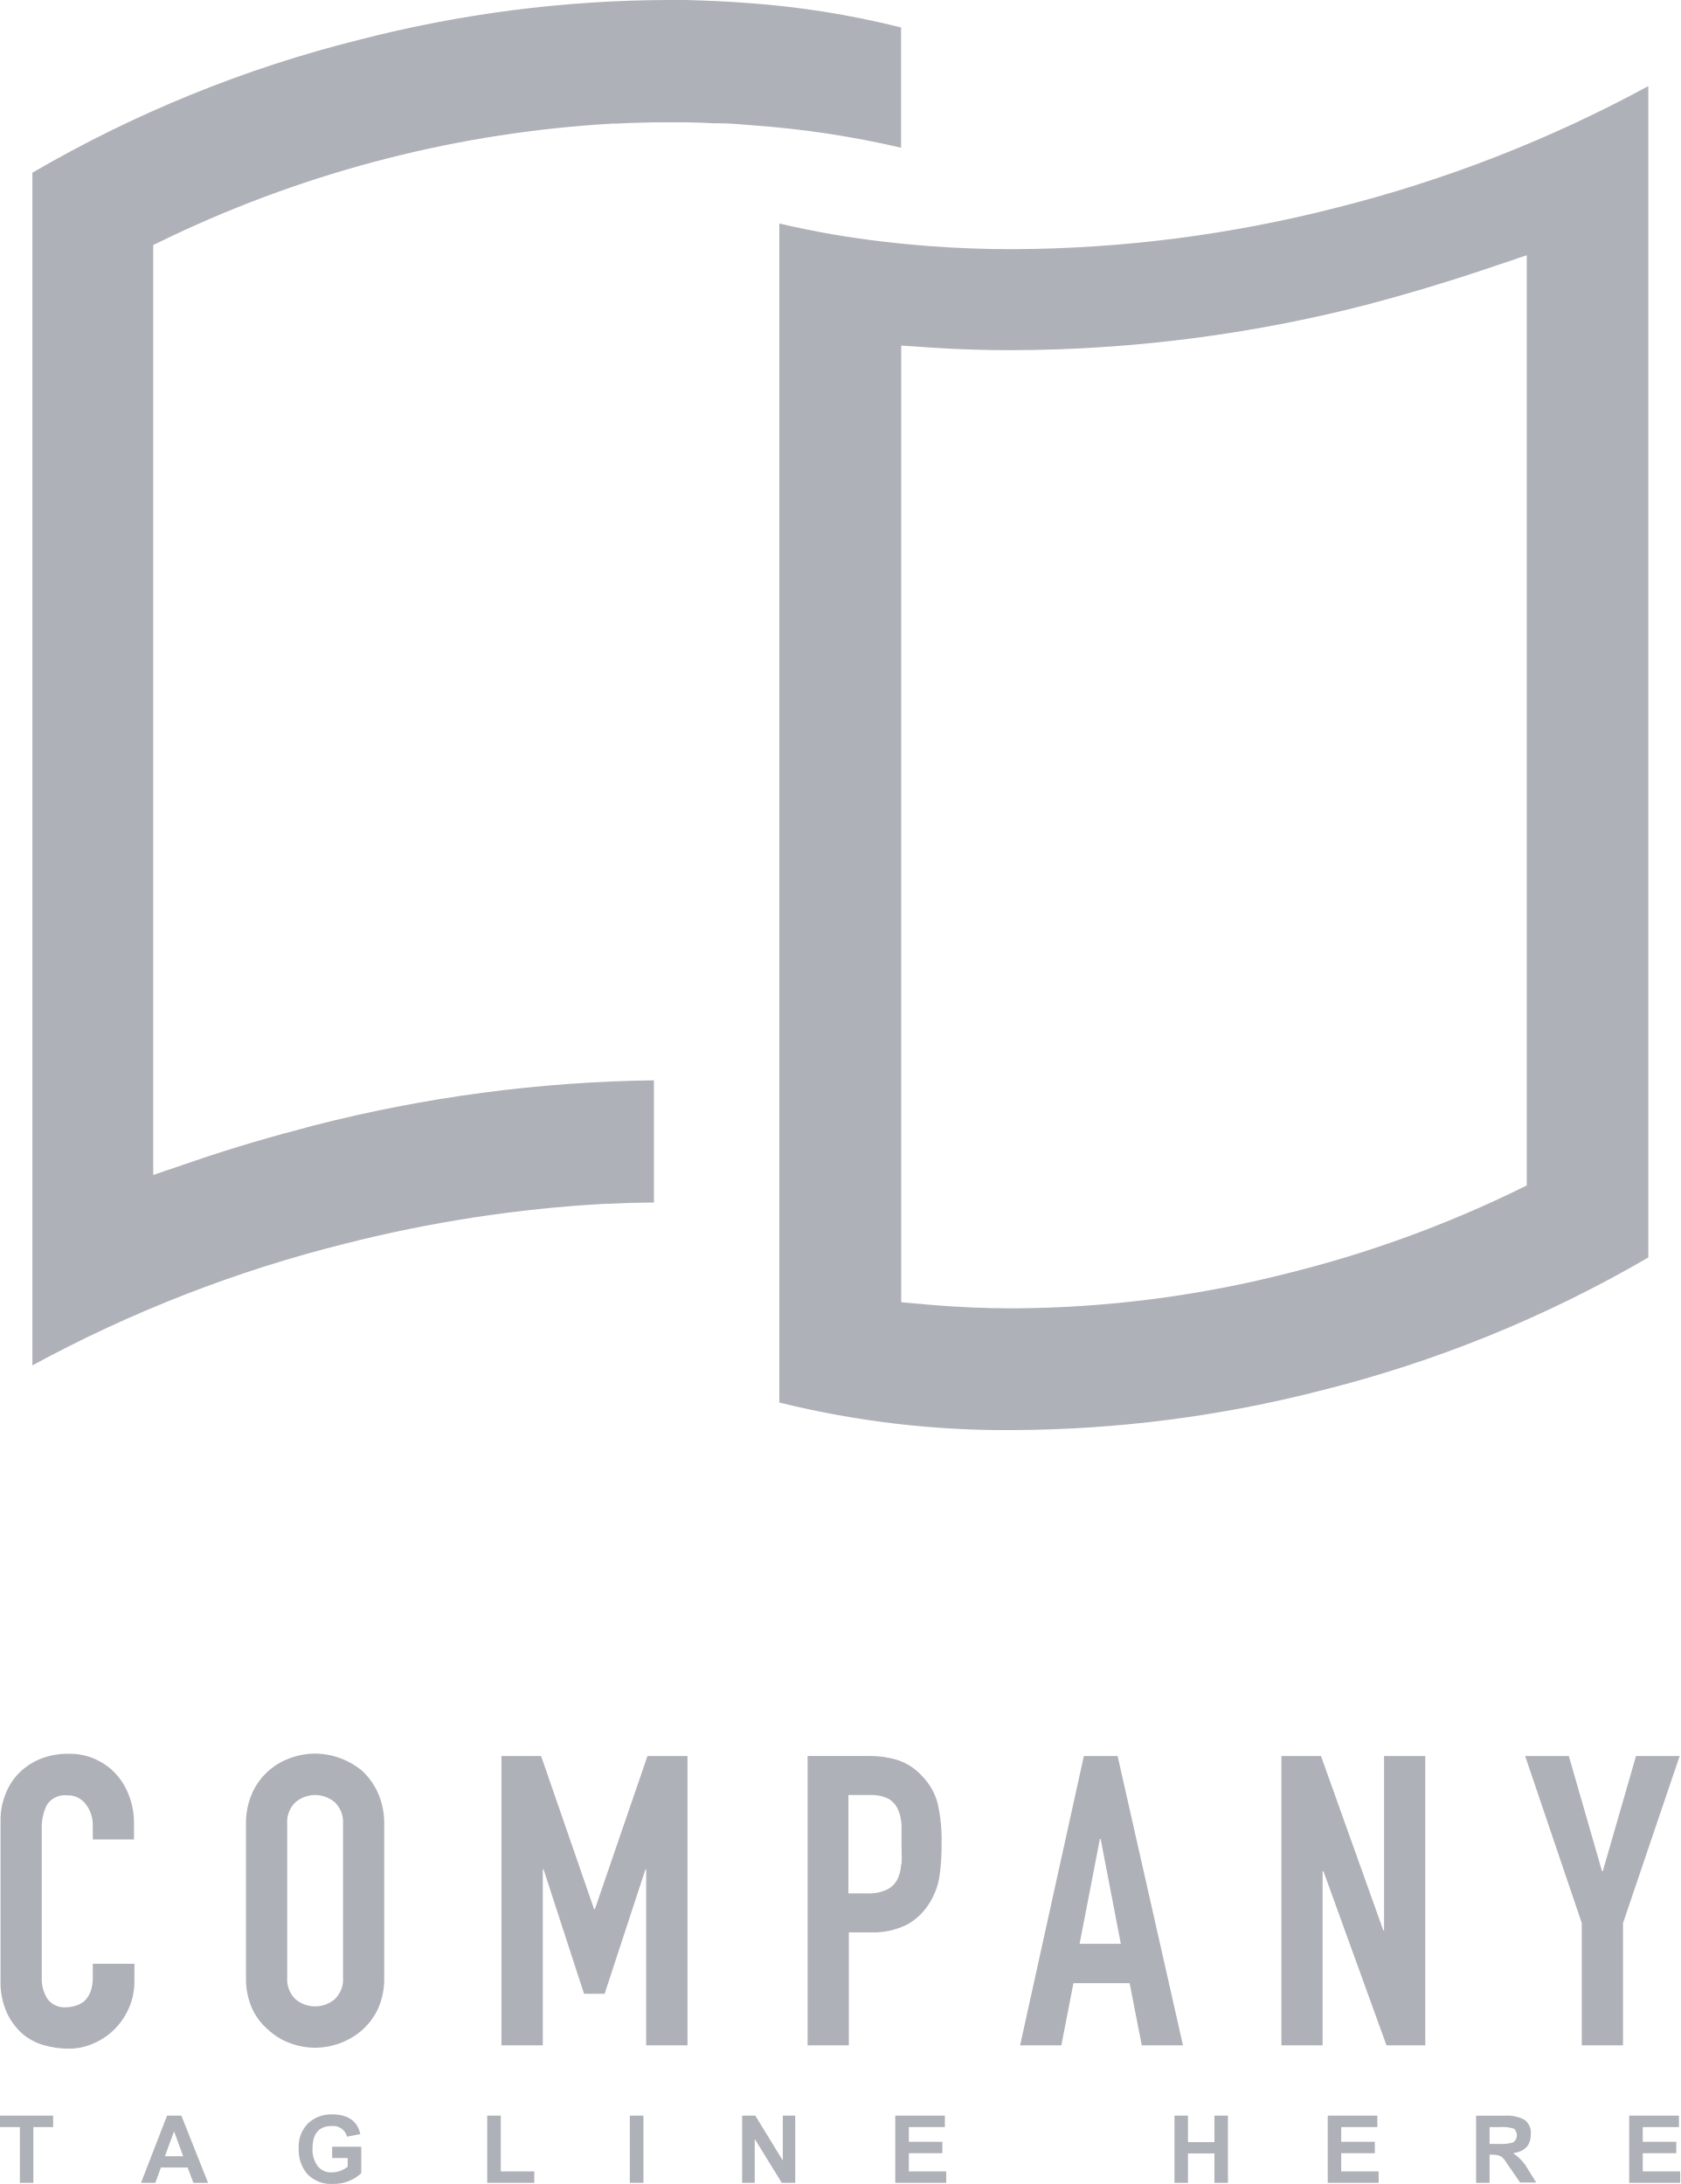
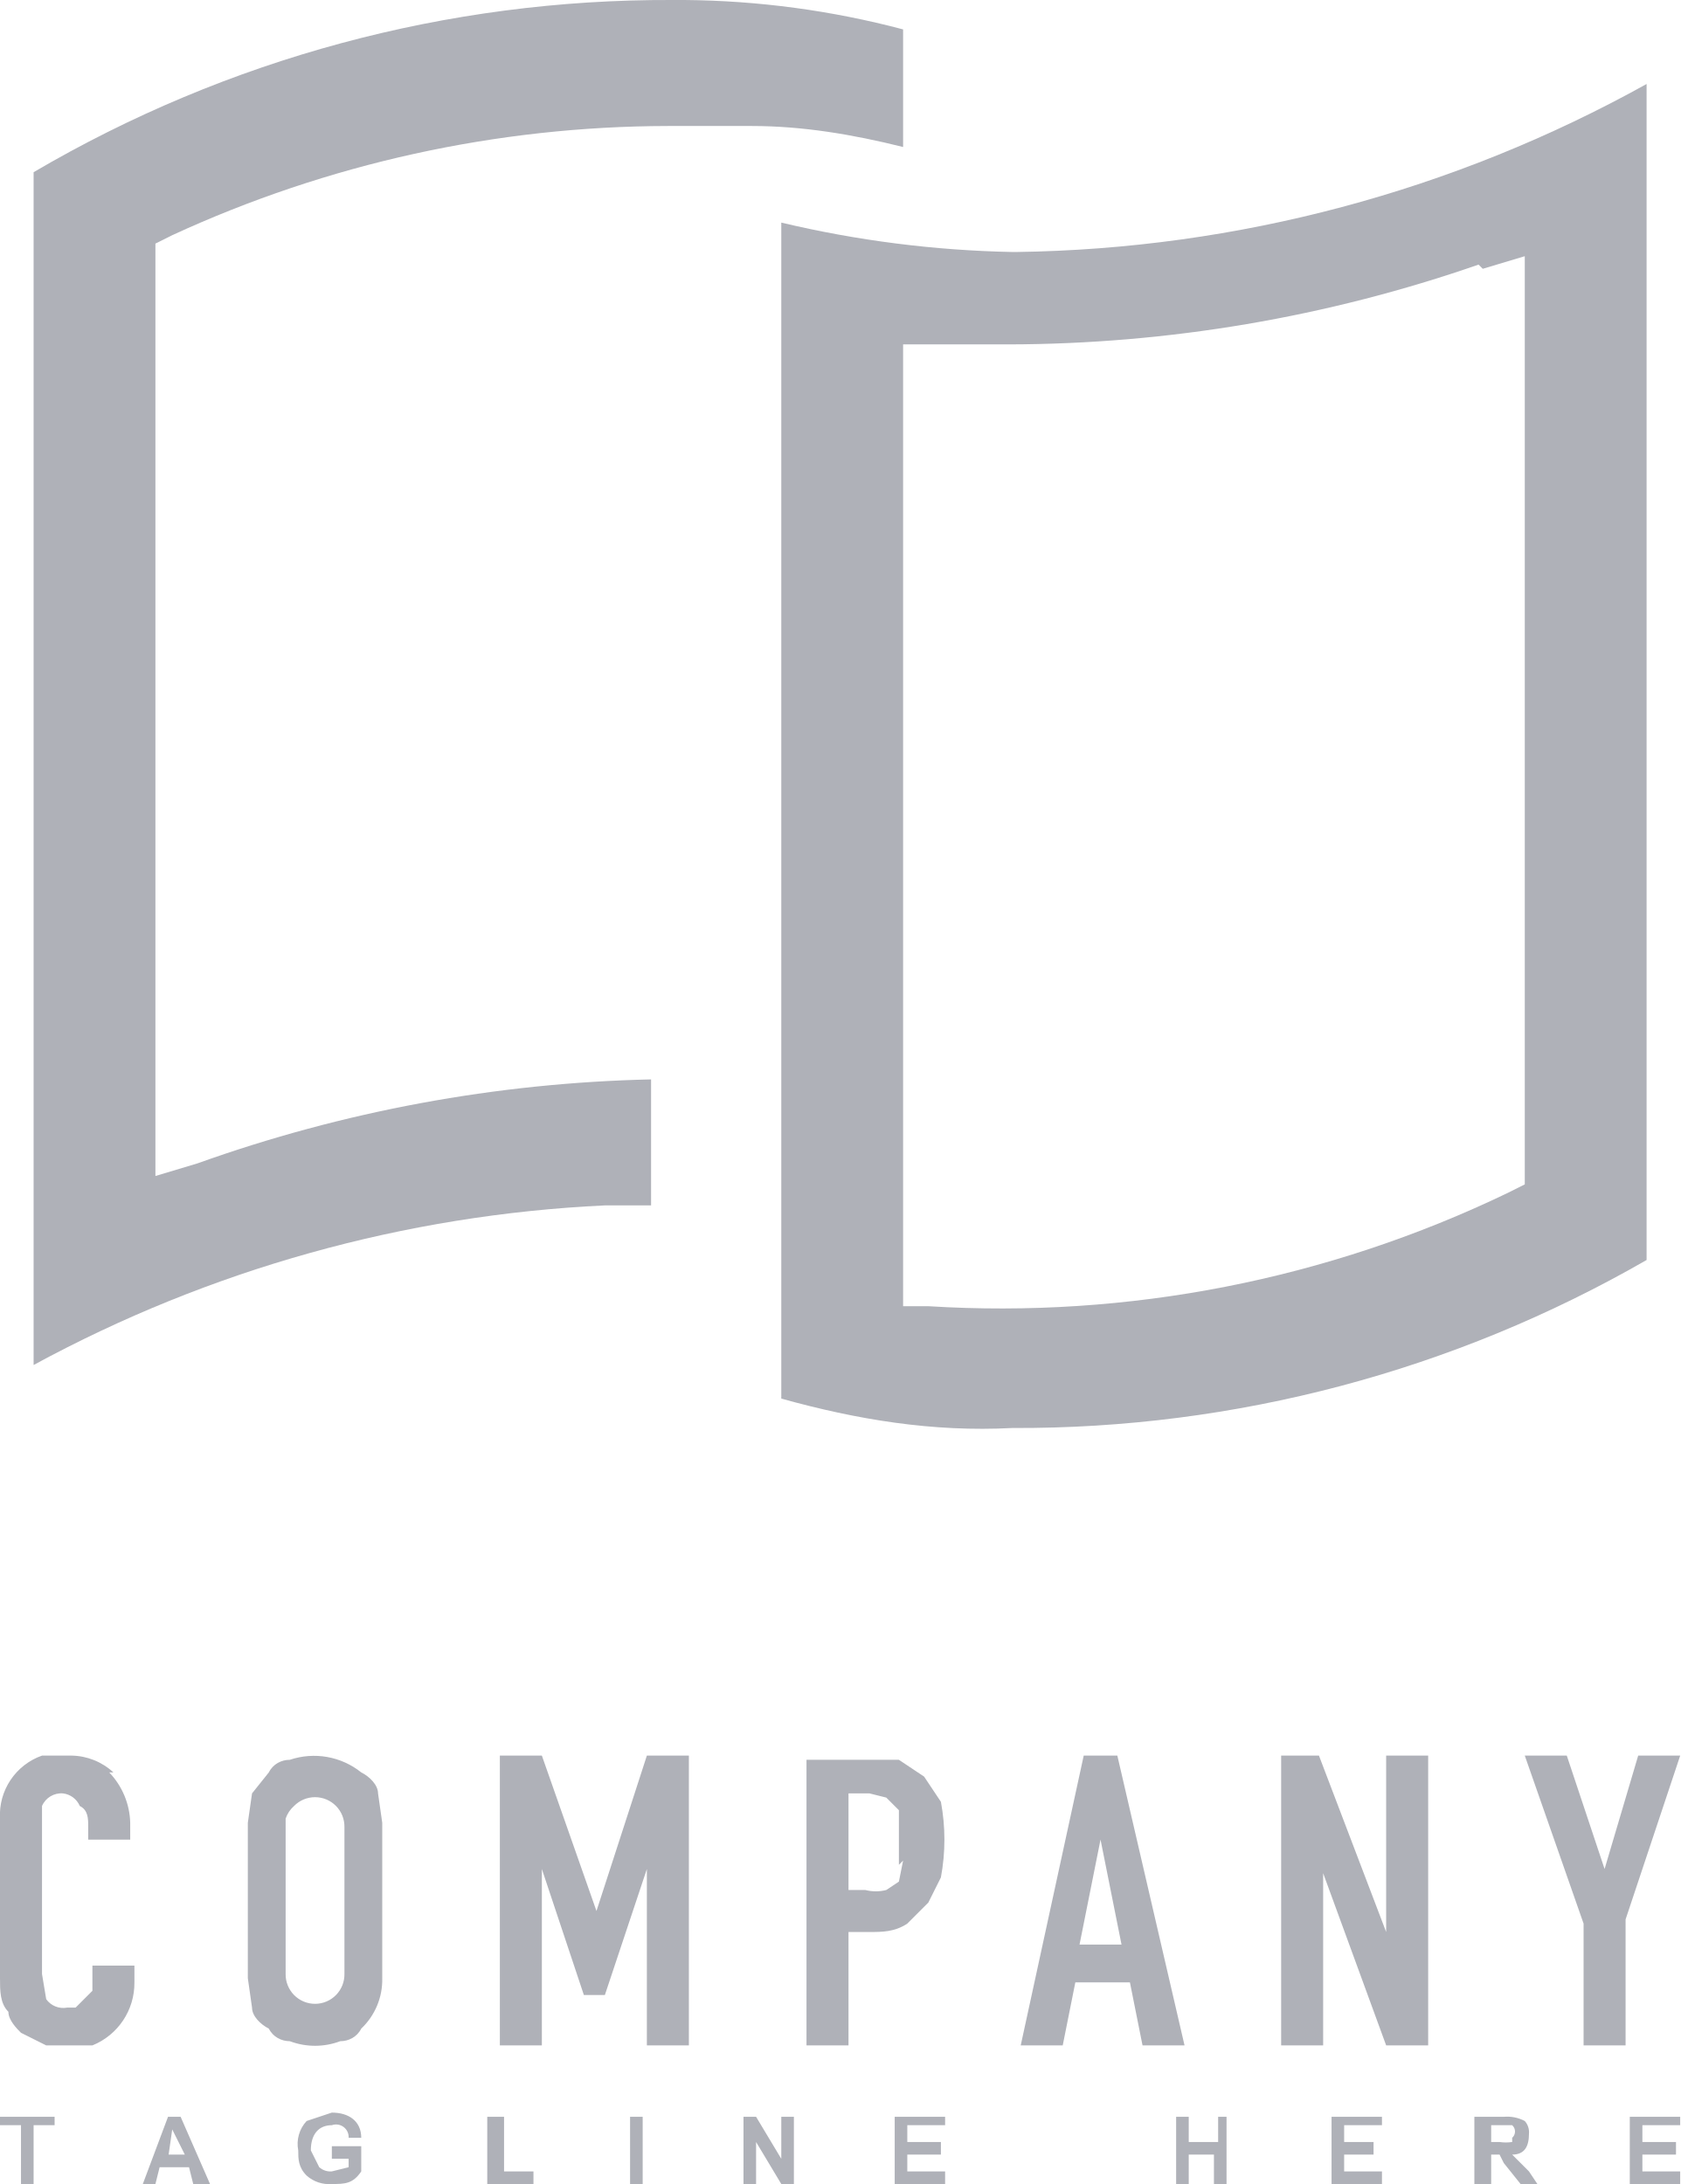
- <svg xmlns="http://www.w3.org/2000/svg" width="40" height="52" viewBox="0 0 40 52" fill="none">
-   <path d="M16.977 2.935H17.113C17.366 2.935 17.64 2.96 17.91 2.983C19.103 3.067 20.287 3.246 21.452 3.517V0.654C20.253 0.353 19.03 0.158 17.797 0.071C17.328 0.036 16.83 0.013 16.319 0H15.892C13.417 0.009 10.953 0.327 8.555 0.946C5.825 1.627 3.205 2.693 0.771 4.112V32.509C3.114 31.236 5.607 30.264 8.191 29.617C10.232 29.097 12.317 28.776 14.419 28.661H14.503C14.854 28.643 15.206 28.633 15.568 28.631V25.722C12.837 25.757 10.119 26.118 7.473 26.797C6.494 27.052 5.548 27.326 4.66 27.631L3.648 27.975V5.833L4.08 5.625C7.382 4.06 10.952 3.149 14.596 2.942C14.627 2.94 14.657 2.94 14.688 2.942C15.09 2.922 15.495 2.912 15.892 2.912H16.327H16.347C16.557 2.917 16.767 2.922 16.977 2.935Z" fill="#AFB1B8" />
-   <path d="M24.111 5.933C23.446 5.933 22.788 5.91 22.153 5.861C21.394 5.805 20.615 5.714 19.876 5.589C19.426 5.513 18.983 5.421 18.553 5.322V33.394C20.374 33.844 22.244 34.065 24.119 34.05C26.593 34.039 29.057 33.723 31.455 33.106C34.186 32.424 36.807 31.358 39.241 29.94V2.05C36.899 3.322 34.407 4.294 31.824 4.943C29.303 5.591 26.713 5.923 24.111 5.933ZM35.335 6.418L36.347 6.078V28.226L35.915 28.435C34.255 29.224 32.523 29.847 30.741 30.294C28.578 30.853 26.355 31.141 24.121 31.151C23.453 31.151 22.791 31.123 22.148 31.067L21.455 31.006V28.318V8.229L22.262 8.282C22.849 8.32 23.456 8.338 24.116 8.338C26.952 8.328 29.775 7.966 32.522 7.26C33.466 7.011 34.404 6.731 35.335 6.418Z" fill="#AFB1B8" />
-   <path d="M2.737 42.212C2.592 42.062 2.416 41.943 2.222 41.865C2.029 41.786 1.82 41.75 1.612 41.757C1.389 41.754 1.168 41.796 0.961 41.879C0.772 41.955 0.6 42.068 0.455 42.212C0.313 42.357 0.201 42.53 0.129 42.721C0.05 42.921 0.01 43.134 0.013 43.349V47.143C0.004 47.41 0.055 47.676 0.162 47.921C0.252 48.116 0.381 48.289 0.541 48.43C0.693 48.557 0.871 48.65 1.063 48.699C1.247 48.751 1.438 48.778 1.629 48.778C1.841 48.78 2.05 48.735 2.241 48.646C2.431 48.563 2.603 48.444 2.747 48.295C2.888 48.148 3.001 47.975 3.079 47.786C3.16 47.595 3.201 47.389 3.2 47.181V46.757H2.209V47.095C2.211 47.21 2.192 47.325 2.15 47.433C2.118 47.514 2.069 47.587 2.006 47.647C1.945 47.696 1.874 47.733 1.799 47.756C1.732 47.778 1.662 47.79 1.591 47.791C1.503 47.802 1.413 47.788 1.331 47.753C1.25 47.717 1.179 47.66 1.126 47.588C1.032 47.436 0.987 47.258 0.994 47.08V43.542C0.988 43.346 1.03 43.151 1.116 42.975C1.167 42.895 1.24 42.831 1.326 42.791C1.412 42.75 1.507 42.735 1.601 42.746C1.687 42.743 1.772 42.761 1.849 42.798C1.926 42.836 1.993 42.891 2.044 42.96C2.155 43.106 2.213 43.285 2.209 43.469V43.797H3.19V43.41C3.192 43.183 3.151 42.958 3.069 42.746C2.995 42.548 2.883 42.366 2.737 42.212Z" fill="#AFB1B8" />
-   <path d="M8.629 42.169C8.312 41.902 7.913 41.755 7.5 41.752C7.298 41.753 7.098 41.789 6.908 41.859C6.716 41.928 6.538 42.033 6.385 42.169C6.221 42.317 6.089 42.498 6 42.701C5.9 42.932 5.851 43.183 5.856 43.435V47.074C5.849 47.33 5.898 47.585 6 47.819C6.09 48.015 6.221 48.189 6.385 48.328C6.536 48.469 6.714 48.578 6.908 48.648C7.098 48.718 7.298 48.755 7.5 48.755C7.702 48.755 7.903 48.719 8.092 48.648C8.29 48.577 8.472 48.468 8.629 48.328C8.787 48.186 8.914 48.013 9.003 47.819C9.105 47.585 9.154 47.33 9.147 47.074V43.435C9.152 43.183 9.103 42.932 9.003 42.701C8.915 42.5 8.788 42.319 8.629 42.169ZM8.166 47.074C8.174 47.171 8.161 47.269 8.127 47.36C8.092 47.451 8.038 47.533 7.968 47.601C7.837 47.711 7.672 47.771 7.502 47.771C7.331 47.771 7.166 47.711 7.035 47.601C6.965 47.533 6.911 47.451 6.877 47.36C6.843 47.269 6.829 47.171 6.838 47.074V43.435C6.829 43.339 6.843 43.241 6.877 43.15C6.911 43.059 6.965 42.977 7.035 42.909C7.166 42.799 7.331 42.739 7.502 42.739C7.672 42.739 7.837 42.799 7.968 42.909C8.038 42.977 8.092 43.059 8.127 43.15C8.161 43.241 8.174 43.339 8.166 43.435V47.074Z" fill="#AFB1B8" />
-   <path d="M16.367 48.699V41.811H15.414L14.162 45.457H14.144L12.882 41.811H11.938V48.699H12.922V44.509H12.94L13.904 47.471H14.394L15.366 44.509H15.383V48.699H16.367Z" fill="#AFB1B8" />
-   <path d="M21.958 42.294C21.807 42.124 21.615 41.994 21.402 41.917C21.171 41.842 20.93 41.806 20.688 41.81H19.226V48.699H20.208V46.009H20.714C21.02 46.023 21.325 45.958 21.599 45.821C21.822 45.697 22.008 45.515 22.138 45.294C22.251 45.111 22.328 44.907 22.363 44.694C22.402 44.435 22.419 44.173 22.416 43.911C22.426 43.58 22.393 43.249 22.32 42.927C22.255 42.688 22.13 42.471 21.958 42.294ZM21.452 44.394C21.448 44.519 21.417 44.641 21.361 44.753C21.305 44.859 21.216 44.943 21.108 44.994C20.963 45.059 20.804 45.089 20.645 45.081H20.198V42.739H20.703C20.856 42.731 21.008 42.761 21.146 42.825C21.248 42.883 21.328 42.972 21.376 43.079C21.43 43.2 21.459 43.331 21.462 43.463C21.462 43.608 21.462 43.761 21.462 43.921C21.462 44.081 21.473 44.247 21.462 44.394H21.452Z" fill="#AFB1B8" />
-   <path d="M26.607 41.811H25.803L24.285 48.699H25.267L25.555 47.219H26.893L27.182 48.699H28.163L26.607 41.811ZM25.702 46.281L26.185 43.784H26.203L26.683 46.281H25.702Z" fill="#AFB1B8" />
-   <path d="M32.95 45.961H32.932L31.449 41.811H30.506V48.699H31.487V44.557H31.508L33.008 48.699H33.931V41.811H32.95V45.961Z" fill="#AFB1B8" />
-   <path d="M38.948 41.811L38.158 44.549H38.138L37.349 41.811H36.309L37.657 45.788V48.699H38.639V45.788L39.987 41.811H38.948Z" fill="#AFB1B8" />
-   <path d="M0 50.645H0.473V51.972H0.794V50.645H1.265V50.372H0V50.645Z" fill="#AFB1B8" />
-   <path d="M3.977 50.372L3.357 51.972H3.698L3.83 51.608H4.467L4.604 51.972H4.953L4.318 50.372H3.977ZM3.926 51.339L4.144 50.746L4.361 51.339H3.926Z" fill="#AFB1B8" />
-   <path d="M7.908 51.382H8.277V51.588C8.169 51.675 8.036 51.722 7.898 51.723C7.833 51.727 7.769 51.715 7.71 51.688C7.651 51.661 7.599 51.621 7.559 51.57C7.474 51.449 7.432 51.302 7.44 51.153C7.44 50.797 7.594 50.619 7.9 50.619C7.981 50.611 8.062 50.633 8.128 50.679C8.194 50.726 8.242 50.795 8.262 50.873L8.578 50.812C8.51 50.5 8.285 50.342 7.9 50.342C7.695 50.337 7.495 50.41 7.341 50.548C7.261 50.628 7.198 50.724 7.159 50.83C7.119 50.937 7.103 51.05 7.111 51.163C7.102 51.382 7.175 51.597 7.316 51.764C7.394 51.844 7.489 51.907 7.594 51.947C7.699 51.988 7.811 52.005 7.923 51.998C8.173 52.005 8.417 51.913 8.601 51.743V51.113H7.908V51.382Z" fill="#AFB1B8" />
-   <path d="M11.922 50.372H11.599V51.972H12.719V51.7H11.922V50.372Z" fill="#AFB1B8" />
-   <path d="M15.318 50.372H14.994V51.972H15.318V50.372Z" fill="#AFB1B8" />
-   <path d="M18.636 51.441L17.981 50.372H17.668V51.972H17.968V50.927L18.611 51.972H18.932V50.372H18.636V51.441Z" fill="#AFB1B8" />
-   <path d="M21.637 51.267H22.434V50.995H21.637V50.645H22.494V50.372H21.313V51.972H22.527V51.7H21.637V51.267Z" fill="#AFB1B8" />
-   <path d="M28.912 51.003H28.282V50.372H27.961V51.972H28.282V51.273H28.912V51.972H29.233V50.372H28.912V51.003Z" fill="#AFB1B8" />
-   <path d="M31.93 51.267H32.73V50.995H31.93V50.645H32.79V50.372H31.609V51.972H32.821V51.7H31.93V51.267Z" fill="#AFB1B8" />
-   <path d="M36.023 51.268C36.302 51.224 36.443 51.077 36.443 50.823C36.452 50.755 36.441 50.686 36.414 50.623C36.386 50.56 36.342 50.506 36.287 50.467C36.142 50.394 35.98 50.361 35.819 50.373H35.141V51.972H35.462V51.303H35.525C35.594 51.299 35.662 51.311 35.725 51.339C35.772 51.368 35.811 51.408 35.839 51.456L36.188 51.964H36.572L36.378 51.652C36.292 51.497 36.17 51.366 36.023 51.268ZM35.7 51.046H35.462V50.645H35.715C35.825 50.636 35.936 50.649 36.041 50.683C36.065 50.703 36.083 50.729 36.095 50.758C36.107 50.787 36.113 50.818 36.111 50.849C36.11 50.88 36.102 50.911 36.087 50.939C36.072 50.966 36.051 50.99 36.026 51.008C35.92 51.041 35.81 51.054 35.7 51.046Z" fill="#AFB1B8" />
-   <path d="M39.109 51.267H39.906V50.995H39.109V50.645H39.97V50.372H38.786V51.972H40V51.7H39.109V51.267Z" fill="#AFB1B8" />
+ <svg xmlns="http://www.w3.org/2000/svg" width="40" height="52" fill="none">
+   <path d="M17 3h.9c1.2 0 2.4.2 3.6.5V.7a21 21 0 00-5.2-.7H16A29.8 29.8 0 00.8 4.1v28.4a31.6 31.6 0 0113.6-3.8h1.1v-3a34.3 34.3 0 00-10.8 2l-1 .3V5.8l.4-.2A28.3 28.3 0 0115.9 3H17z" fill="#AFB1B8" />
+   <path d="M24.1 6a26 26 0 01-5.5-.7v28c1.8.5 3.6.8 5.5.7a30 30 0 0015.1-4V2a31.8 31.8 0 01-15 4zm11.2.4l1-.3v22.1l-.4.2a27.8 27.8 0 01-13.8 2.7h-.6V8.2H24a34.3 34.3 0 0011.2-1.9zM2.7 42.2a1.5 1.5 0 00-1-.4H1a1.5 1.5 0 00-1 1.5v3.8c0 .3 0 .6.2.8 0 .2.2.4.3.5l.6.3h1.1a1.6 1.6 0 001-1.5v-.4h-1v.6l-.2.2-.2.2h-.2a.5.5 0 01-.5-.2L1 47v-3.6L1 43a.5.5 0 01.5-.3.5.5 0 01.4.3c.2.1.2.3.2.5v.3h1v-.4a1.8 1.8 0 00-.5-1.2zM8.6 42.2a1.8 1.8 0 00-1.7-.3c-.2 0-.4.1-.5.3l-.4.5-.1.7v3.7l.1.7c0 .2.2.4.4.5.1.2.3.3.5.3a1.7 1.7 0 001.2 0c.2 0 .4-.1.5-.3a1.6 1.6 0 00.5-1.2v-3.7l-.1-.7c0-.2-.2-.4-.4-.5zM8.2 47a.7.7 0 01-.2.5.7.7 0 01-1 0 .7.7 0 01-.2-.5v-3.7A.7.7 0 017 43a.7.7 0 011 0 .7.7 0 01.2.5v3.7zM16.4 48.7v-6.9h-1l-1.2 3.7-1.3-3.7h-1v6.9h1v-4.2l1 3h.5l1-3v4.2h1zM22 42.3l-.6-.4h-2.2v6.8h1V46h.5c.3 0 .6 0 .9-.2l.5-.5.3-.6a4.9 4.9 0 000-1.8l-.4-.6zm-.5 2l-.1.5-.3.2a1 1 0 01-.5 0h-.4v-2.3h.5l.4.1.3.3v1.3zM26.6 41.8h-.8l-1.5 6.9h1l.3-1.5h1.3l.3 1.5h1l-1.6-6.9zm-.9 4.5l.5-2.5.5 2.5h-1zM33 46l-1.6-4.2h-.9v6.9h1v-4.1l1.5 4.1h1v-6.9h-1V46zM39 41.8l-.8 2.7-.9-2.7h-1l1.4 4v2.9h1v-3l1.3-3.9h-1zM0 50.6h.5V52h.3v-1.4h.5v-.2H0v.2zM4 50.4L3.4 52h.3l.1-.4h.7l.1.4H5l-.7-1.6H4zm0 1l.1-.7.3.6h-.5zM8 51.4h.3v.2l-.4.1a.4.4 0 01-.3-.1l-.2-.4c0-.4.2-.6.5-.6a.3.3 0 01.4.3h.3c0-.4-.3-.6-.7-.6l-.6.2a.8.8 0 00-.2.7c0 .2 0 .4.2.6a.8.8 0 00.6.2c.3 0 .5 0 .7-.3v-.6h-.7v.3zM12 50.4h-.4V52h1.1v-.3H12v-1.3zM15.3 50.4H15V52h.3v-1.6zM18.6 51.4l-.6-1h-.3V52h.3v-1l.6 1h.3v-1.6h-.3v1zM21.6 51.3h.8V51h-.8v-.4h.9v-.2h-1.2V52h1.2v-.3h-.9v-.4zM29 51h-.7v-.6H28V52h.3v-.7h.6v.7h.3v-1.6H29v.6zM32 51.3h.7V51H32v-.4h.9v-.2h-1.2V52h1.2v-.3H32v-.4zM36 51.3c.3 0 .4-.2.4-.5a.4.4 0 00-.1-.3.9.9 0 00-.5-.1h-.7V52h.4v-.7h.2l.1.2.4.5h.4l-.2-.3-.4-.4zm-.3-.3h-.2v-.4h.5a.2.2 0 010 .3v.1a1 1 0 01-.3 0zM39.1 51.3h.8V51h-.8v-.4h.9v-.2h-1.2V52H40v-.3h-.9v-.4z" fill="#AFB1B8" />
</svg>
